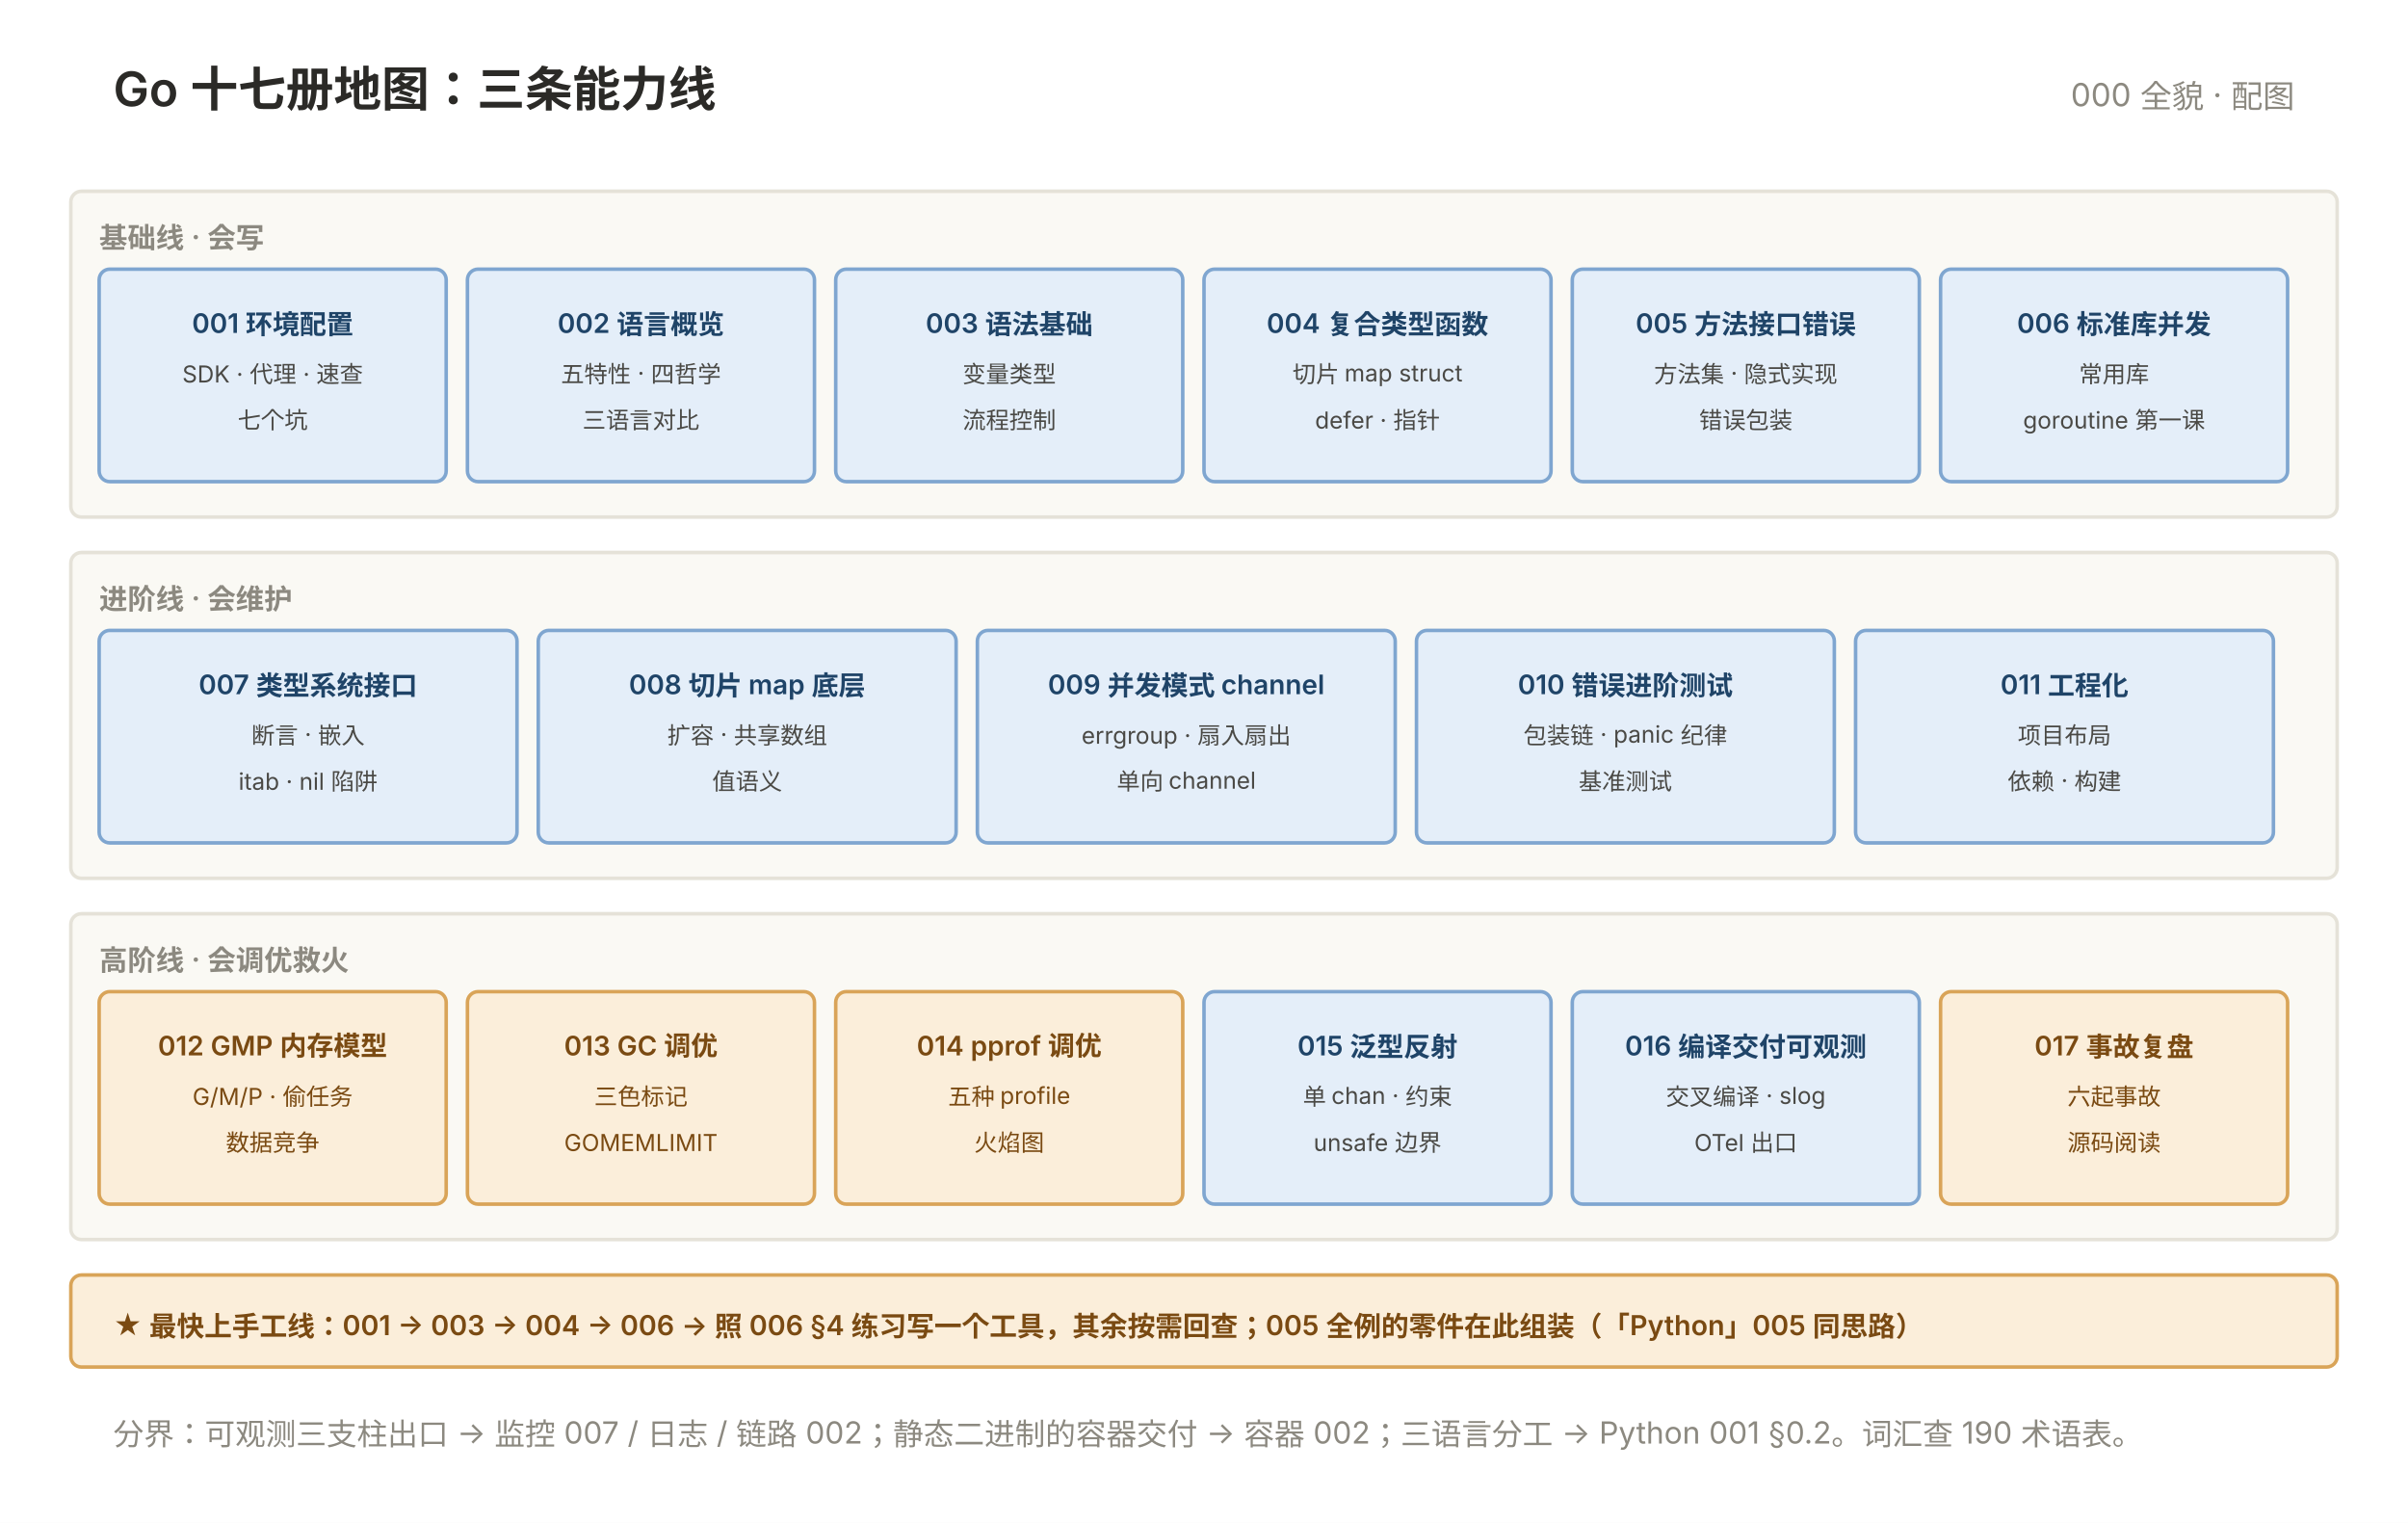
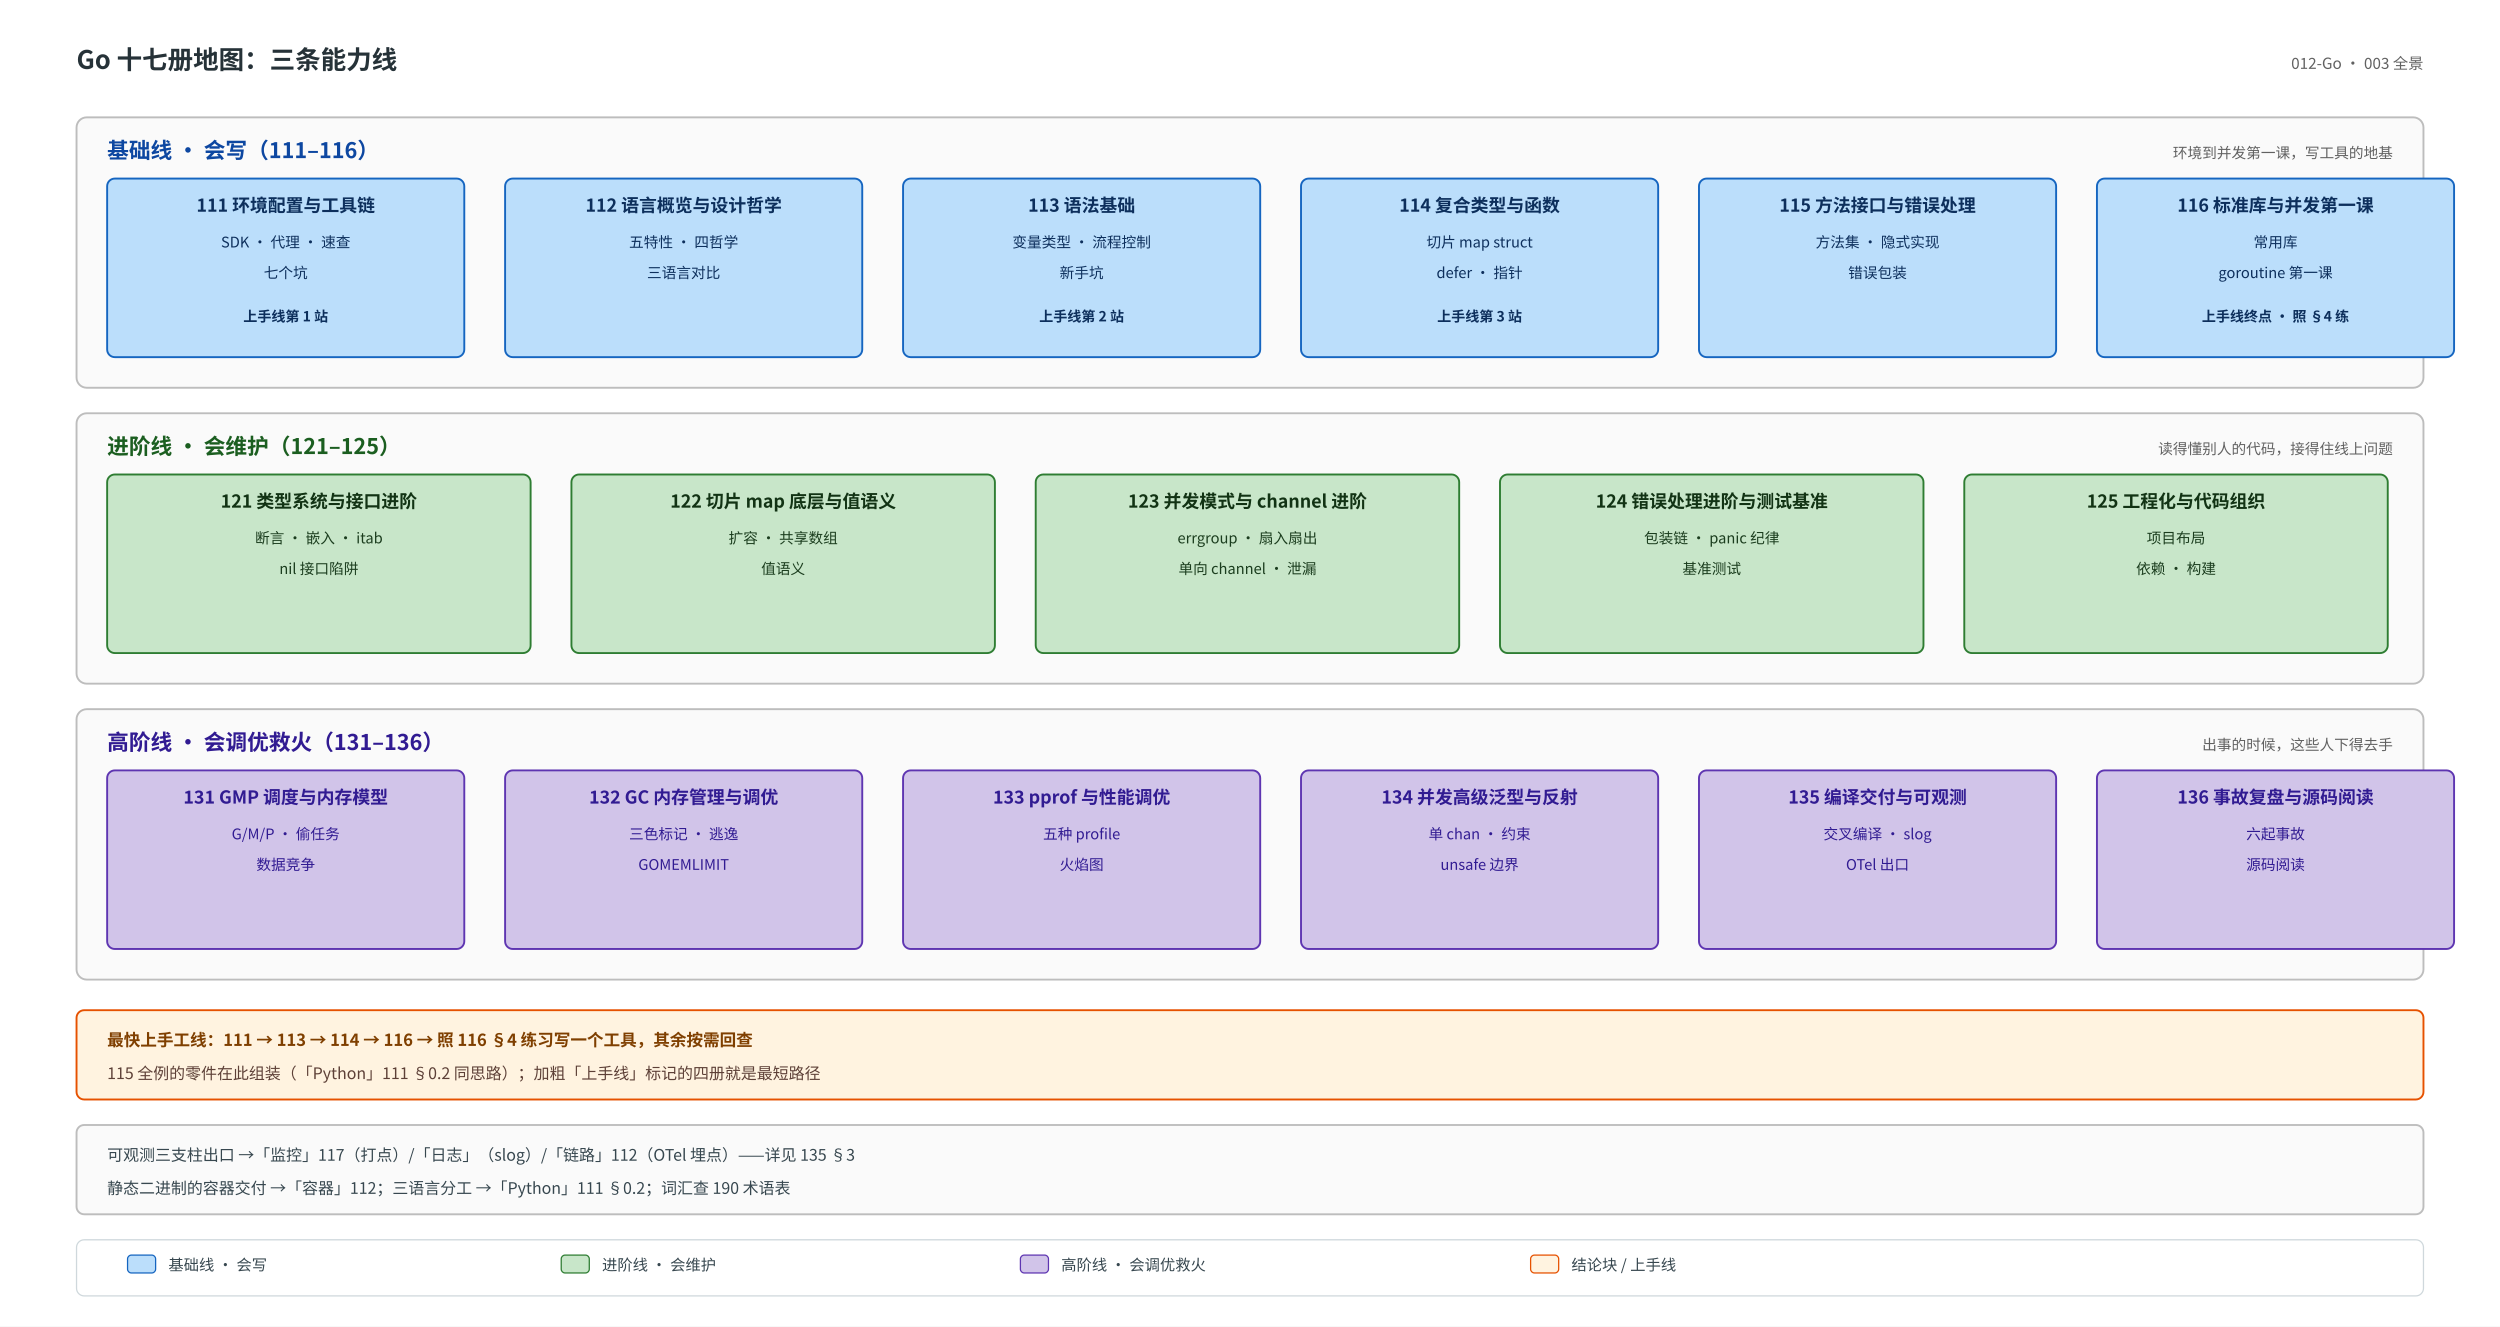
- <svg xmlns="http://www.w3.org/2000/svg" viewBox="0 0 1200 758.82" width="1200" height="758.82" font-family="-apple-system, 'Segoe UI', 'Microsoft YaHei', 'PingFang SC', sans-serif">
-   <g transform="scale(1.764706)">
-     <rect width="680" height="430" fill="#FFFFFF" />
-     <text x="32" y="30" font-size="13.5" font-weight="600" fill="#2B2A27">Go 十七册地图：三条能力线</text>
-     <text x="648" y="30" font-size="9" fill="#8C8980" text-anchor="end">000 全貌 · 配图</text>
-     <rect x="20" y="54" width="640" height="92" rx="3" fill="#FAF9F4" stroke="#E5E2D8" stroke-width="1" />
-     <text x="28" y="70" font-size="8" font-weight="600" fill="#8C8980">基础线 · 会写</text>
-     <rect x="28" y="76" width="98" height="60" rx="3" fill="#E4EEF9" stroke="#7FA6D0" stroke-width="1" />
-     <text x="77" y="94" font-size="7.6" font-weight="600" fill="#1F4468" text-anchor="middle">001 环境配置</text>
-     <text x="77" y="108" font-size="6.6" fill="#4A4945" text-anchor="middle">SDK · 代理 · 速查</text>
-     <text x="77" y="121" font-size="6.6" fill="#4A4945" text-anchor="middle">七个坑</text>
-     <rect x="132" y="76" width="98" height="60" rx="3" fill="#E4EEF9" stroke="#7FA6D0" stroke-width="1" />
-     <text x="181" y="94" font-size="7.6" font-weight="600" fill="#1F4468" text-anchor="middle">002 语言概览</text>
-     <text x="181" y="108" font-size="6.6" fill="#4A4945" text-anchor="middle">五特性 · 四哲学</text>
-     <text x="181" y="121" font-size="6.6" fill="#4A4945" text-anchor="middle">三语言对比</text>
-     <rect x="236" y="76" width="98" height="60" rx="3" fill="#E4EEF9" stroke="#7FA6D0" stroke-width="1" />
-     <text x="285" y="94" font-size="7.6" font-weight="600" fill="#1F4468" text-anchor="middle">003 语法基础</text>
-     <text x="285" y="108" font-size="6.6" fill="#4A4945" text-anchor="middle">变量类型</text>
-     <text x="285" y="121" font-size="6.6" fill="#4A4945" text-anchor="middle">流程控制</text>
-     <rect x="340" y="76" width="98" height="60" rx="3" fill="#E4EEF9" stroke="#7FA6D0" stroke-width="1" />
-     <text x="389" y="94" font-size="7.6" font-weight="600" fill="#1F4468" text-anchor="middle">004 复合类型函数</text>
-     <text x="389" y="108" font-size="6.6" fill="#4A4945" text-anchor="middle">切片 map struct</text>
-     <text x="389" y="121" font-size="6.6" fill="#4A4945" text-anchor="middle">defer · 指针</text>
-     <rect x="444" y="76" width="98" height="60" rx="3" fill="#E4EEF9" stroke="#7FA6D0" stroke-width="1" />
-     <text x="493" y="94" font-size="7.6" font-weight="600" fill="#1F4468" text-anchor="middle">005 方法接口错误</text>
-     <text x="493" y="108" font-size="6.6" fill="#4A4945" text-anchor="middle">方法集 · 隐式实现</text>
-     <text x="493" y="121" font-size="6.6" fill="#4A4945" text-anchor="middle">错误包装</text>
-     <rect x="548" y="76" width="98" height="60" rx="3" fill="#E4EEF9" stroke="#7FA6D0" stroke-width="1" />
-     <text x="597" y="94" font-size="7.6" font-weight="600" fill="#1F4468" text-anchor="middle">006 标准库并发</text>
-     <text x="597" y="108" font-size="6.6" fill="#4A4945" text-anchor="middle">常用库</text>
-     <text x="597" y="121" font-size="6.6" fill="#4A4945" text-anchor="middle">goroutine 第一课</text>
-     <rect x="20" y="156" width="640" height="92" rx="3" fill="#FAF9F4" stroke="#E5E2D8" stroke-width="1" />
-     <text x="28" y="172" font-size="8" font-weight="600" fill="#8C8980">进阶线 · 会维护</text>
-     <rect x="28" y="178" width="118" height="60" rx="3" fill="#E4EEF9" stroke="#7FA6D0" stroke-width="1" />
-     <text x="87" y="196" font-size="7.6" font-weight="600" fill="#1F4468" text-anchor="middle">007 类型系统接口</text>
-     <text x="87" y="210" font-size="6.6" fill="#4A4945" text-anchor="middle">断言 · 嵌入</text>
-     <text x="87" y="223" font-size="6.6" fill="#4A4945" text-anchor="middle">itab · nil 陷阱</text>
-     <rect x="152" y="178" width="118" height="60" rx="3" fill="#E4EEF9" stroke="#7FA6D0" stroke-width="1" />
-     <text x="211" y="196" font-size="7.6" font-weight="600" fill="#1F4468" text-anchor="middle">008 切片 map 底层</text>
-     <text x="211" y="210" font-size="6.6" fill="#4A4945" text-anchor="middle">扩容 · 共享数组</text>
-     <text x="211" y="223" font-size="6.6" fill="#4A4945" text-anchor="middle">值语义</text>
-     <rect x="276" y="178" width="118" height="60" rx="3" fill="#E4EEF9" stroke="#7FA6D0" stroke-width="1" />
-     <text x="335" y="196" font-size="7.6" font-weight="600" fill="#1F4468" text-anchor="middle">009 并发模式 channel</text>
-     <text x="335" y="210" font-size="6.6" fill="#4A4945" text-anchor="middle">errgroup · 扇入扇出</text>
-     <text x="335" y="223" font-size="6.6" fill="#4A4945" text-anchor="middle">单向 channel</text>
-     <rect x="400" y="178" width="118" height="60" rx="3" fill="#E4EEF9" stroke="#7FA6D0" stroke-width="1" />
-     <text x="459" y="196" font-size="7.6" font-weight="600" fill="#1F4468" text-anchor="middle">010 错误进阶测试</text>
-     <text x="459" y="210" font-size="6.6" fill="#4A4945" text-anchor="middle">包装链 · panic 纪律</text>
-     <text x="459" y="223" font-size="6.6" fill="#4A4945" text-anchor="middle">基准测试</text>
-     <rect x="524" y="178" width="118" height="60" rx="3" fill="#E4EEF9" stroke="#7FA6D0" stroke-width="1" />
-     <text x="583" y="196" font-size="7.6" font-weight="600" fill="#1F4468" text-anchor="middle">011 工程化</text>
-     <text x="583" y="210" font-size="6.6" fill="#4A4945" text-anchor="middle">项目布局</text>
-     <text x="583" y="223" font-size="6.6" fill="#4A4945" text-anchor="middle">依赖 · 构建</text>
-     <rect x="20" y="258" width="640" height="92" rx="3" fill="#FAF9F4" stroke="#E5E2D8" stroke-width="1" />
-     <text x="28" y="274" font-size="8" font-weight="600" fill="#8C8980">高阶线 · 会调优救火</text>
-     <rect x="28" y="280" width="98" height="60" rx="3" fill="#FBEEDA" stroke="#D9A458" stroke-width="1" />
-     <text x="77" y="298" font-size="7.6" font-weight="600" fill="#7A4A12" text-anchor="middle">012 GMP 内存模型</text>
-     <text x="77" y="312" font-size="6.6" fill="#7A4A12" text-anchor="middle">G/M/P · 偷任务</text>
-     <text x="77" y="325" font-size="6.6" fill="#7A4A12" text-anchor="middle">数据竞争</text>
-     <rect x="132" y="280" width="98" height="60" rx="3" fill="#FBEEDA" stroke="#D9A458" stroke-width="1" />
-     <text x="181" y="298" font-size="7.6" font-weight="600" fill="#7A4A12" text-anchor="middle">013 GC 调优</text>
-     <text x="181" y="312" font-size="6.6" fill="#7A4A12" text-anchor="middle">三色标记</text>
-     <text x="181" y="325" font-size="6.6" fill="#7A4A12" text-anchor="middle">GOMEMLIMIT</text>
-     <rect x="236" y="280" width="98" height="60" rx="3" fill="#FBEEDA" stroke="#D9A458" stroke-width="1" />
-     <text x="285" y="298" font-size="7.6" font-weight="600" fill="#7A4A12" text-anchor="middle">014 pprof 调优</text>
-     <text x="285" y="312" font-size="6.6" fill="#7A4A12" text-anchor="middle">五种 profile</text>
-     <text x="285" y="325" font-size="6.6" fill="#7A4A12" text-anchor="middle">火焰图</text>
-     <rect x="340" y="280" width="98" height="60" rx="3" fill="#E4EEF9" stroke="#7FA6D0" stroke-width="1" />
-     <text x="389" y="298" font-size="7.6" font-weight="600" fill="#1F4468" text-anchor="middle">015 泛型反射</text>
-     <text x="389" y="312" font-size="6.6" fill="#4A4945" text-anchor="middle">单 chan · 约束</text>
-     <text x="389" y="325" font-size="6.6" fill="#4A4945" text-anchor="middle">unsafe 边界</text>
-     <rect x="444" y="280" width="98" height="60" rx="3" fill="#E4EEF9" stroke="#7FA6D0" stroke-width="1" />
-     <text x="493" y="298" font-size="7.6" font-weight="600" fill="#1F4468" text-anchor="middle">016 编译交付可观测</text>
-     <text x="493" y="312" font-size="6.6" fill="#4A4945" text-anchor="middle">交叉编译 · slog</text>
-     <text x="493" y="325" font-size="6.6" fill="#4A4945" text-anchor="middle">OTel 出口</text>
-     <rect x="548" y="280" width="98" height="60" rx="3" fill="#FBEEDA" stroke="#D9A458" stroke-width="1" />
-     <text x="597" y="298" font-size="7.6" font-weight="600" fill="#7A4A12" text-anchor="middle">017 事故复盘</text>
-     <text x="597" y="312" font-size="6.6" fill="#7A4A12" text-anchor="middle">六起事故</text>
-     <text x="597" y="325" font-size="6.6" fill="#7A4A12" text-anchor="middle">源码阅读</text>
-     <rect x="20" y="360" width="640" height="26" rx="3" fill="#FBEEDA" stroke="#D9A458" stroke-width="1" />
-     <text x="32" y="377" font-size="7.8" font-weight="600" fill="#7A4A12">★ 最快上手工线：001 → 003 → 004 → 006 → 照 006 §4 练习写一个工具，其余按需回查；005 全例的零件在此组装（「Python」005 同思路）</text>
-     <text x="32" y="408" font-size="8.6" fill="#8C8980">分界：可观测三支柱出口 → 监控 007 / 日志 / 链路 002；静态二进制的容器交付 → 容器 002；三语言分工 → Python 001 §0.2。词汇查 190 术语表。</text>
-   </g>
+ <svg xmlns="http://www.w3.org/2000/svg" viewBox="0 0 1960 1040" font-family="'Microsoft YaHei','PingFang SC','Noto Sans CJK SC',sans-serif">
+   <rect x="0" y="0" width="1960" height="1040" fill="#ffffff" />
+   <text x="60" y="54" font-size="20" font-weight="bold" fill="#263238">Go 十七册地图：三条能力线</text>
+   <text x="1900" y="54" font-size="12" fill="#616161" text-anchor="end">012-Go · 003 全景</text>
+   <rect x="60" y="92" width="1840" height="212" rx="8" fill="#fafafa" stroke="#bdbdbd" stroke-width="1.5" />
+   <text x="84" y="124" font-size="17" font-weight="bold" fill="#0d47a1">基础线 · 会写（111–116）</text>
+   <text x="1876" y="124" font-size="11.5" fill="#616161" text-anchor="end">环境到并发第一课，写工具的地基</text>
+   <rect x="84" y="140" width="280" height="140" rx="6" fill="#bbdefb" stroke="#1565c0" stroke-width="1.5" />
+   <text x="224" y="166" font-size="14" font-weight="bold" fill="#0d2f5c" text-anchor="middle">111 环境配置与工具链</text>
+   <text x="224" y="194" font-size="11.5" fill="#0d2f5c" text-anchor="middle">SDK · 代理 · 速查</text>
+   <text x="224" y="218" font-size="11.5" fill="#0d2f5c" text-anchor="middle">七个坑</text>
+   <text x="224" y="252" font-size="11" fill="#0d2f5c" text-anchor="middle" font-weight="bold">上手线第 1 站</text>
+   <rect x="396" y="140" width="280" height="140" rx="6" fill="#bbdefb" stroke="#1565c0" stroke-width="1.5" />
+   <text x="536" y="166" font-size="14" font-weight="bold" fill="#0d2f5c" text-anchor="middle">112 语言概览与设计哲学</text>
+   <text x="536" y="194" font-size="11.5" fill="#0d2f5c" text-anchor="middle">五特性 · 四哲学</text>
+   <text x="536" y="218" font-size="11.5" fill="#0d2f5c" text-anchor="middle">三语言对比</text>
+   <rect x="708" y="140" width="280" height="140" rx="6" fill="#bbdefb" stroke="#1565c0" stroke-width="1.5" />
+   <text x="848" y="166" font-size="14" font-weight="bold" fill="#0d2f5c" text-anchor="middle">113 语法基础</text>
+   <text x="848" y="194" font-size="11.5" fill="#0d2f5c" text-anchor="middle">变量类型 · 流程控制</text>
+   <text x="848" y="218" font-size="11.5" fill="#0d2f5c" text-anchor="middle">新手坑</text>
+   <text x="848" y="252" font-size="11" fill="#0d2f5c" text-anchor="middle" font-weight="bold">上手线第 2 站</text>
+   <rect x="1020" y="140" width="280" height="140" rx="6" fill="#bbdefb" stroke="#1565c0" stroke-width="1.5" />
+   <text x="1160" y="166" font-size="14" font-weight="bold" fill="#0d2f5c" text-anchor="middle">114 复合类型与函数</text>
+   <text x="1160" y="194" font-size="11.5" fill="#0d2f5c" text-anchor="middle">切片 map struct</text>
+   <text x="1160" y="218" font-size="11.5" fill="#0d2f5c" text-anchor="middle">defer · 指针</text>
+   <text x="1160" y="252" font-size="11" fill="#0d2f5c" text-anchor="middle" font-weight="bold">上手线第 3 站</text>
+   <rect x="1332" y="140" width="280" height="140" rx="6" fill="#bbdefb" stroke="#1565c0" stroke-width="1.5" />
+   <text x="1472" y="166" font-size="14" font-weight="bold" fill="#0d2f5c" text-anchor="middle">115 方法接口与错误处理</text>
+   <text x="1472" y="194" font-size="11.5" fill="#0d2f5c" text-anchor="middle">方法集 · 隐式实现</text>
+   <text x="1472" y="218" font-size="11.5" fill="#0d2f5c" text-anchor="middle">错误包装</text>
+   <rect x="1644" y="140" width="280" height="140" rx="6" fill="#bbdefb" stroke="#1565c0" stroke-width="1.5" />
+   <text x="1784" y="166" font-size="14" font-weight="bold" fill="#0d2f5c" text-anchor="middle">116 标准库与并发第一课</text>
+   <text x="1784" y="194" font-size="11.5" fill="#0d2f5c" text-anchor="middle">常用库</text>
+   <text x="1784" y="218" font-size="11.5" fill="#0d2f5c" text-anchor="middle">goroutine 第一课</text>
+   <text x="1784" y="252" font-size="11" fill="#0d2f5c" text-anchor="middle" font-weight="bold">上手线终点 · 照 §4 练</text>
+   <rect x="60" y="324" width="1840" height="212" rx="8" fill="#fafafa" stroke="#bdbdbd" stroke-width="1.5" />
+   <text x="84" y="356" font-size="17" font-weight="bold" fill="#1b5e20">进阶线 · 会维护（121–125）</text>
+   <text x="1876" y="356" font-size="11.5" fill="#616161" text-anchor="end">读得懂别人的代码，接得住线上问题</text>
+   <rect x="84" y="372" width="332" height="140" rx="6" fill="#c8e6c9" stroke="#2e7d32" stroke-width="1.5" />
+   <text x="250" y="398" font-size="14" font-weight="bold" fill="#123314" text-anchor="middle">121 类型系统与接口进阶</text>
+   <text x="250" y="426" font-size="11.5" fill="#1b3d1e" text-anchor="middle">断言 · 嵌入 · itab</text>
+   <text x="250" y="450" font-size="11.5" fill="#1b3d1e" text-anchor="middle">nil 接口陷阱</text>
+   <rect x="448" y="372" width="332" height="140" rx="6" fill="#c8e6c9" stroke="#2e7d32" stroke-width="1.5" />
+   <text x="614" y="398" font-size="14" font-weight="bold" fill="#123314" text-anchor="middle">122 切片 map 底层与值语义</text>
+   <text x="614" y="426" font-size="11.5" fill="#1b3d1e" text-anchor="middle">扩容 · 共享数组</text>
+   <text x="614" y="450" font-size="11.5" fill="#1b3d1e" text-anchor="middle">值语义</text>
+   <rect x="812" y="372" width="332" height="140" rx="6" fill="#c8e6c9" stroke="#2e7d32" stroke-width="1.5" />
+   <text x="978" y="398" font-size="14" font-weight="bold" fill="#123314" text-anchor="middle">123 并发模式与 channel 进阶</text>
+   <text x="978" y="426" font-size="11.5" fill="#1b3d1e" text-anchor="middle">errgroup · 扇入扇出</text>
+   <text x="978" y="450" font-size="11.5" fill="#1b3d1e" text-anchor="middle">单向 channel · 泄漏</text>
+   <rect x="1176" y="372" width="332" height="140" rx="6" fill="#c8e6c9" stroke="#2e7d32" stroke-width="1.5" />
+   <text x="1342" y="398" font-size="14" font-weight="bold" fill="#123314" text-anchor="middle">124 错误处理进阶与测试基准</text>
+   <text x="1342" y="426" font-size="11.5" fill="#1b3d1e" text-anchor="middle">包装链 · panic 纪律</text>
+   <text x="1342" y="450" font-size="11.5" fill="#1b3d1e" text-anchor="middle">基准测试</text>
+   <rect x="1540" y="372" width="332" height="140" rx="6" fill="#c8e6c9" stroke="#2e7d32" stroke-width="1.5" />
+   <text x="1706" y="398" font-size="14" font-weight="bold" fill="#123314" text-anchor="middle">125 工程化与代码组织</text>
+   <text x="1706" y="426" font-size="11.5" fill="#1b3d1e" text-anchor="middle">项目布局</text>
+   <text x="1706" y="450" font-size="11.5" fill="#1b3d1e" text-anchor="middle">依赖 · 构建</text>
+   <rect x="60" y="556" width="1840" height="212" rx="8" fill="#fafafa" stroke="#bdbdbd" stroke-width="1.5" />
+   <text x="84" y="588" font-size="17" font-weight="bold" fill="#311b92">高阶线 · 会调优救火（131–136）</text>
+   <text x="1876" y="588" font-size="11.5" fill="#616161" text-anchor="end">出事的时候，这些人下得去手</text>
+   <rect x="84" y="604" width="280" height="140" rx="6" fill="#d1c4e9" stroke="#5e35b1" stroke-width="1.5" />
+   <text x="224" y="630" font-size="14" font-weight="bold" fill="#311b92" text-anchor="middle">131 GMP 调度与内存模型</text>
+   <text x="224" y="658" font-size="11.5" fill="#311b92" text-anchor="middle">G/M/P · 偷任务</text>
+   <text x="224" y="682" font-size="11.5" fill="#311b92" text-anchor="middle">数据竞争</text>
+   <rect x="396" y="604" width="280" height="140" rx="6" fill="#d1c4e9" stroke="#5e35b1" stroke-width="1.5" />
+   <text x="536" y="630" font-size="14" font-weight="bold" fill="#311b92" text-anchor="middle">132 GC 内存管理与调优</text>
+   <text x="536" y="658" font-size="11.5" fill="#311b92" text-anchor="middle">三色标记 · 逃逸</text>
+   <text x="536" y="682" font-size="11.5" fill="#311b92" text-anchor="middle">GOMEMLIMIT</text>
+   <rect x="708" y="604" width="280" height="140" rx="6" fill="#d1c4e9" stroke="#5e35b1" stroke-width="1.5" />
+   <text x="848" y="630" font-size="14" font-weight="bold" fill="#311b92" text-anchor="middle">133 pprof 与性能调优</text>
+   <text x="848" y="658" font-size="11.5" fill="#311b92" text-anchor="middle">五种 profile</text>
+   <text x="848" y="682" font-size="11.5" fill="#311b92" text-anchor="middle">火焰图</text>
+   <rect x="1020" y="604" width="280" height="140" rx="6" fill="#d1c4e9" stroke="#5e35b1" stroke-width="1.5" />
+   <text x="1160" y="630" font-size="14" font-weight="bold" fill="#311b92" text-anchor="middle">134 并发高级泛型与反射</text>
+   <text x="1160" y="658" font-size="11.5" fill="#311b92" text-anchor="middle">单 chan · 约束</text>
+   <text x="1160" y="682" font-size="11.5" fill="#311b92" text-anchor="middle">unsafe 边界</text>
+   <rect x="1332" y="604" width="280" height="140" rx="6" fill="#d1c4e9" stroke="#5e35b1" stroke-width="1.5" />
+   <text x="1472" y="630" font-size="14" font-weight="bold" fill="#311b92" text-anchor="middle">135 编译交付与可观测</text>
+   <text x="1472" y="658" font-size="11.5" fill="#311b92" text-anchor="middle">交叉编译 · slog</text>
+   <text x="1472" y="682" font-size="11.5" fill="#311b92" text-anchor="middle">OTel 出口</text>
+   <rect x="1644" y="604" width="280" height="140" rx="6" fill="#d1c4e9" stroke="#5e35b1" stroke-width="1.5" />
+   <text x="1784" y="630" font-size="14" font-weight="bold" fill="#311b92" text-anchor="middle">136 事故复盘与源码阅读</text>
+   <text x="1784" y="658" font-size="11.5" fill="#311b92" text-anchor="middle">六起事故</text>
+   <text x="1784" y="682" font-size="11.5" fill="#311b92" text-anchor="middle">源码阅读</text>
+   <rect x="60" y="792" width="1840" height="70" rx="6" fill="#fff3e0" stroke="#e65100" stroke-width="1.5" />
+   <text x="84" y="820" font-size="13" font-weight="bold" fill="#7f3f00">最快上手工线：111 → 113 → 114 → 116 → 照 116 §4 练习写一个工具，其余按需回查</text>
+   <text x="84" y="846" font-size="12.5" fill="#5d4037">115 全例的零件在此组装（「Python」111 §0.2 同思路）；加粗「上手线」标记的四册就是最短路径</text>
+   <rect x="60" y="882" width="1840" height="70" rx="6" fill="#fafafa" stroke="#bdbdbd" stroke-width="1.5" />
+   <text x="84" y="910" font-size="12.5" fill="#37474f">可观测三支柱出口 →「监控」117（打点）/「日志」（slog）/「链路」112（OTel 埋点）——详见 135 §3</text>
+   <text x="84" y="936" font-size="12.5" fill="#37474f">静态二进制的容器交付 →「容器」112；三语言分工 →「Python」111 §0.2；词汇查 190 术语表</text>
+   <rect x="60" y="972" width="1840" height="44" rx="6" fill="#ffffff" stroke="#cfd8dc" stroke-width="1" />
+   <rect x="100" y="984" width="22" height="14" rx="3" fill="#bbdefb" stroke="#1565c0" stroke-width="1" />
+   <text x="132" y="996" font-size="12" fill="#37474f">基础线 · 会写</text>
+   <rect x="440" y="984" width="22" height="14" rx="3" fill="#c8e6c9" stroke="#2e7d32" stroke-width="1" />
+   <text x="472" y="996" font-size="12" fill="#37474f">进阶线 · 会维护</text>
+   <rect x="800" y="984" width="22" height="14" rx="3" fill="#d1c4e9" stroke="#5e35b1" stroke-width="1" />
+   <text x="832" y="996" font-size="12" fill="#37474f">高阶线 · 会调优救火</text>
+   <rect x="1200" y="984" width="22" height="14" rx="3" fill="#fff3e0" stroke="#e65100" stroke-width="1" />
+   <text x="1232" y="996" font-size="12" fill="#37474f">结论块 / 上手线</text>
</svg>
